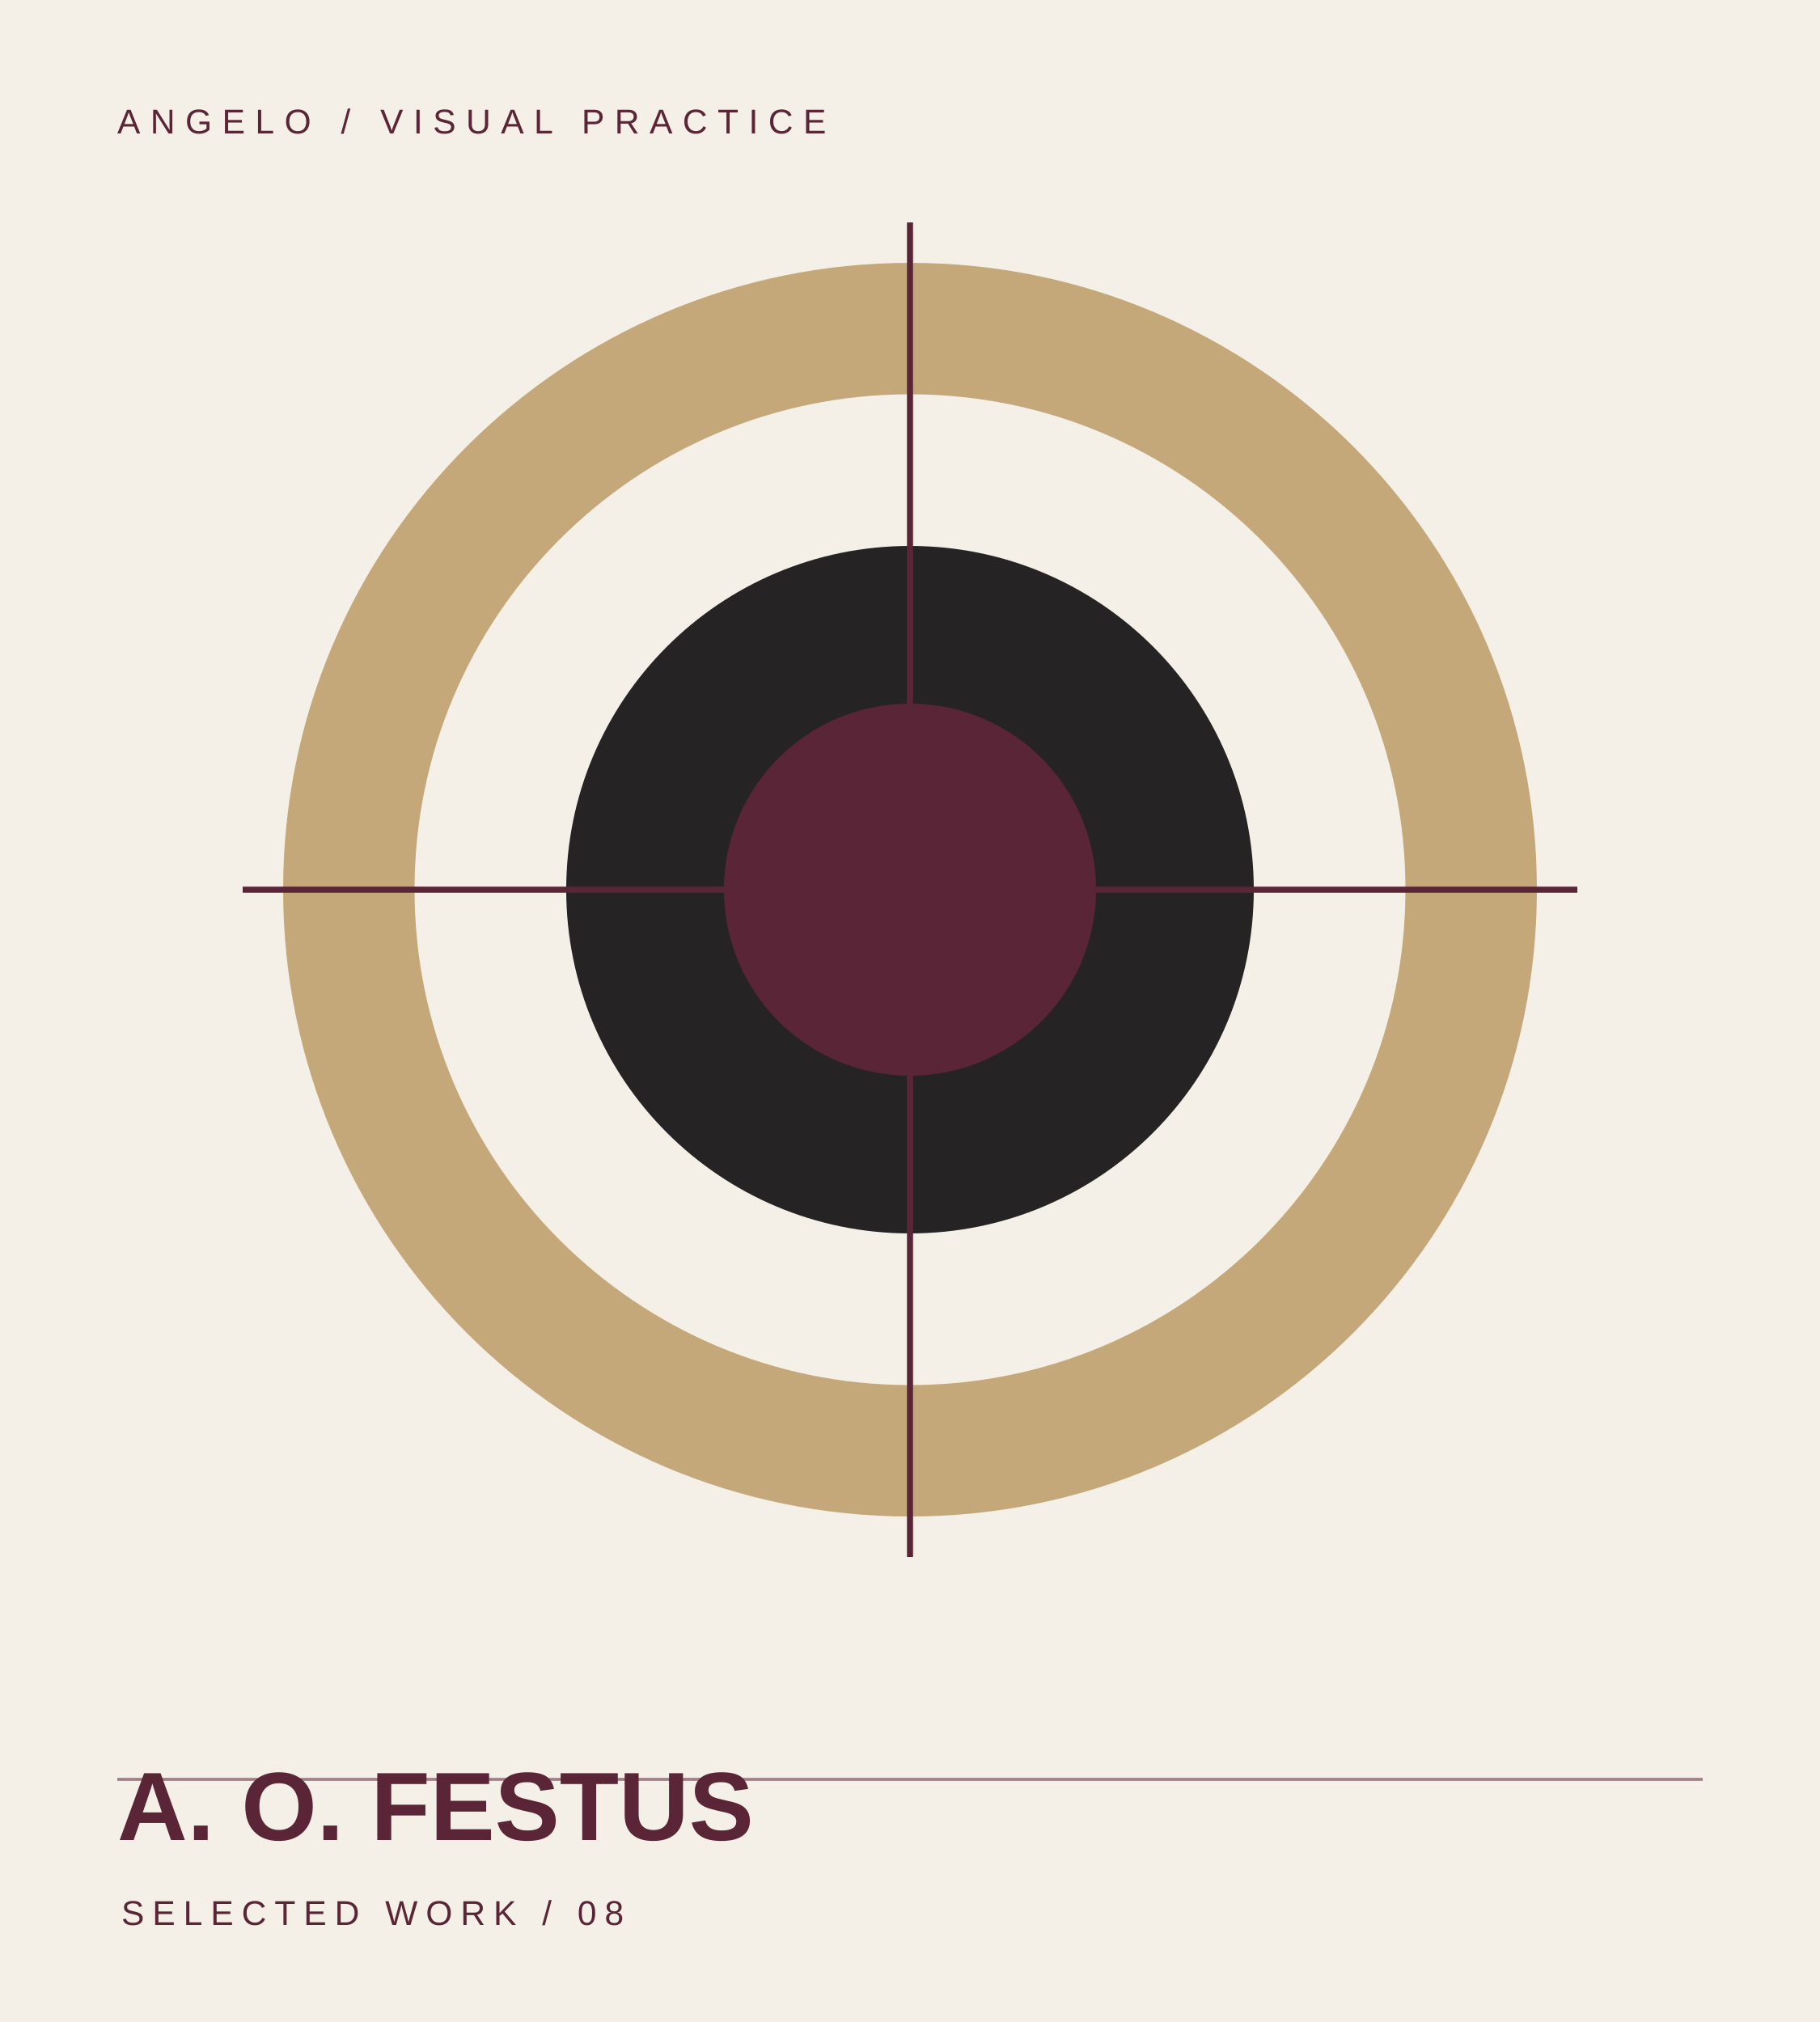
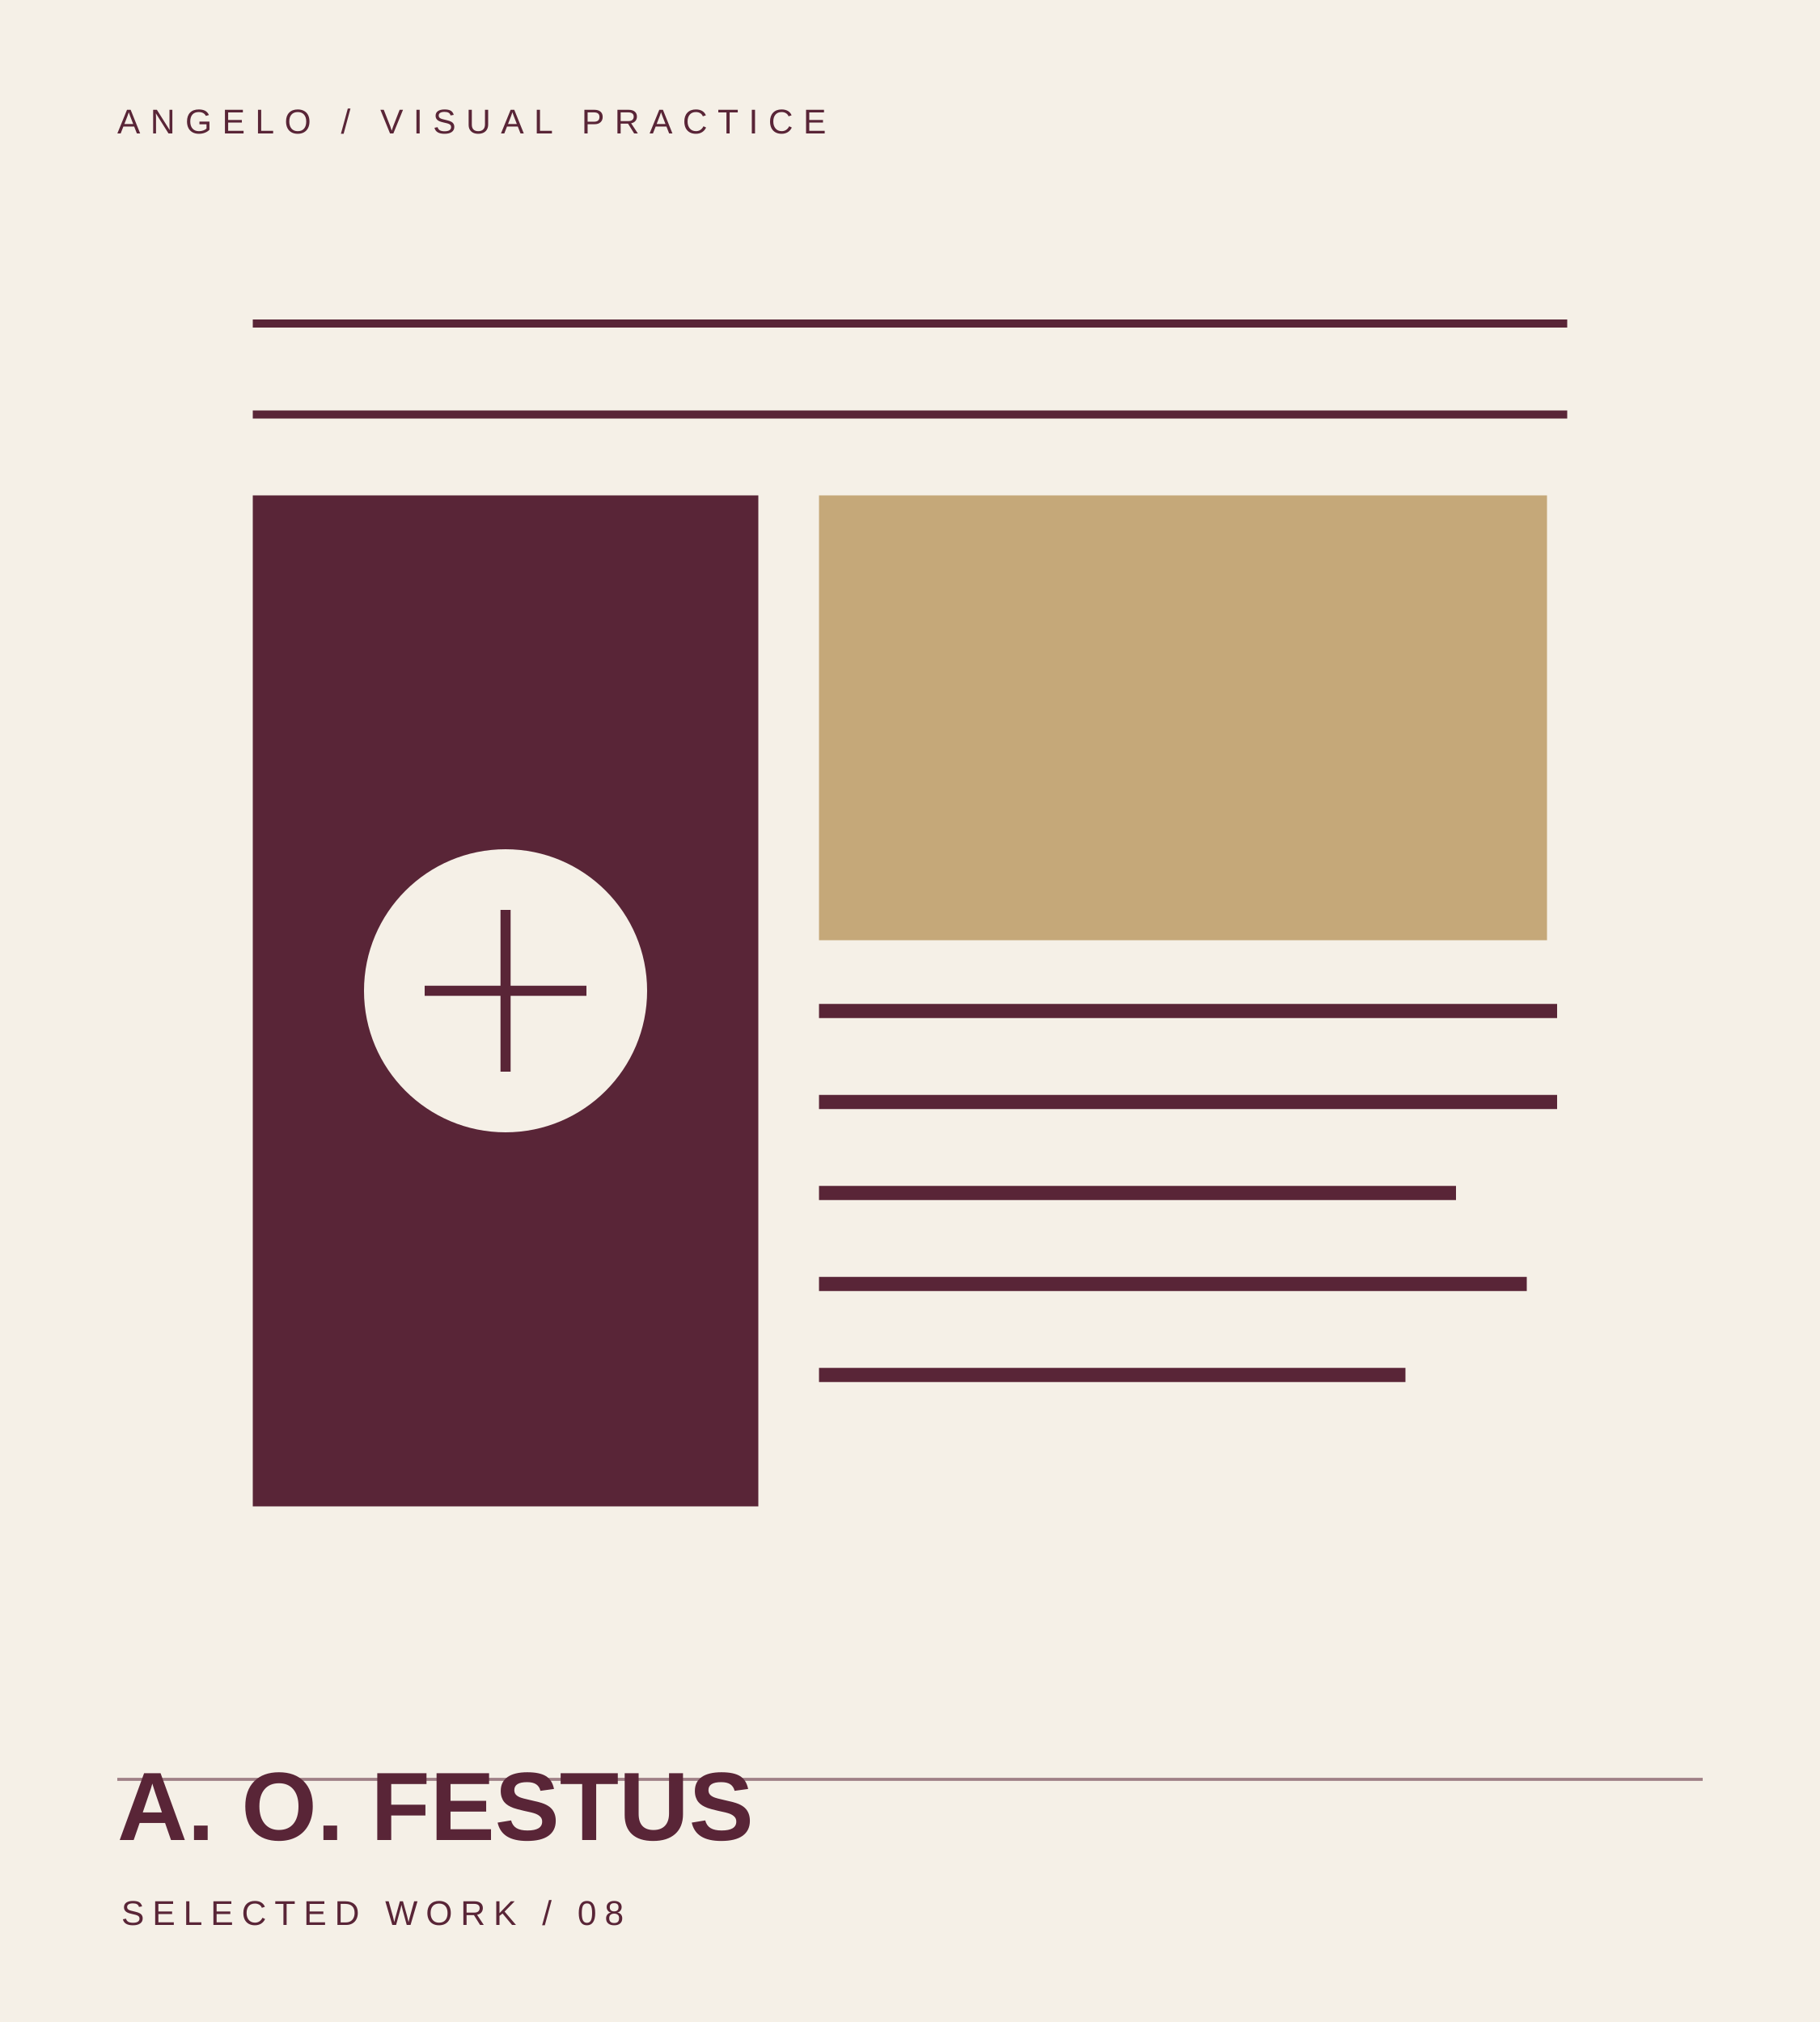
<svg xmlns="http://www.w3.org/2000/svg" viewBox="0 0 900 1000" role="img" aria-label="A. O. FESTUS artwork">
  <rect width="900" height="1000" fill="#f5f0e7" />
-   <circle cx="450" cy="440" r="310" fill="#c5a879" />
-   <circle cx="450" cy="440" r="245" fill="#f5f0e7" />
-   <circle cx="450" cy="440" r="170" fill="#252324" />
-   <circle cx="450" cy="440" r="92" fill="#592537" />
-   <path d="M450 110V770M120 440H780" stroke="#592537" stroke-width="3" />
+   <rect x="100" y="120" width="700" height="760" fill="#f5f0e7" />
+   <path d="M125 160H775M125 205H775" stroke="#592537" stroke-width="4" />
+   <rect x="125" y="245" width="250" height="500" fill="#592537" />
+   <rect x="405" y="245" width="360" height="220" fill="#c5a879" />
+   <path d="M405 500H770M405 545H770M405 590H720M405 635H755M405 680H695" stroke="#592537" stroke-width="7" />
+   <circle cx="250" cy="490" r="70" fill="#f5f0e7" />
+   <path d="M210 490H290M250 450V530" stroke="#592537" stroke-width="5" />
  <g fill="#592537" font-family="Arial,Helvetica,sans-serif">
    <text x="58" y="66" font-size="17" letter-spacing="5">ANGELO / VISUAL PRACTICE</text>
    <text x="58" y="910" font-size="48" font-weight="700">A. O. FESTUS</text>
    <text x="60" y="952" font-size="17" letter-spacing="4">SELECTED WORK / 08</text>
  </g>
  <path d="M58 880H842" stroke="#592537" stroke-width="1.5" opacity=".55" />
</svg>
